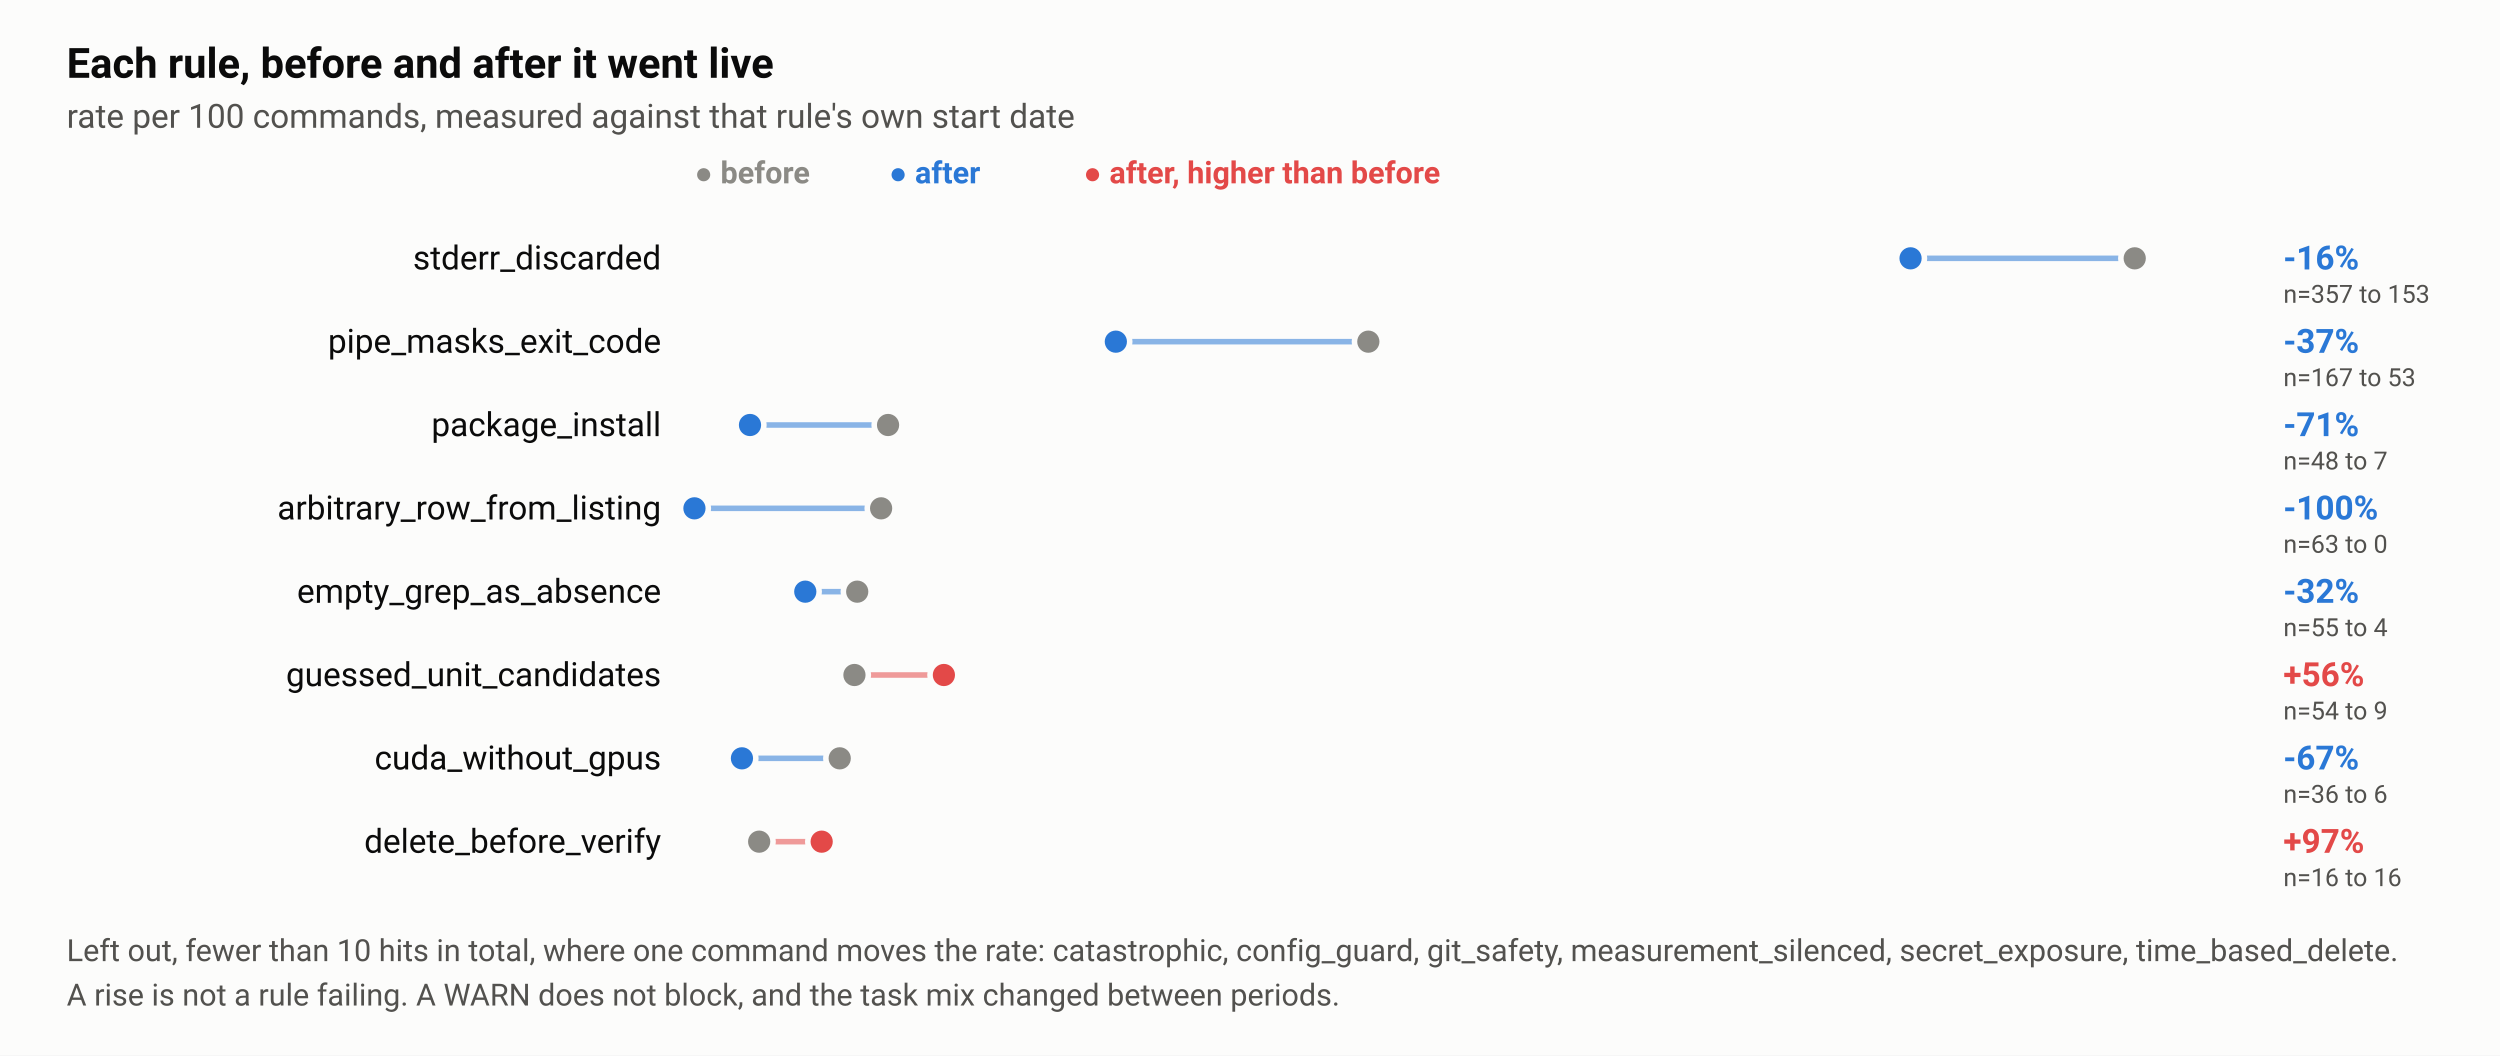
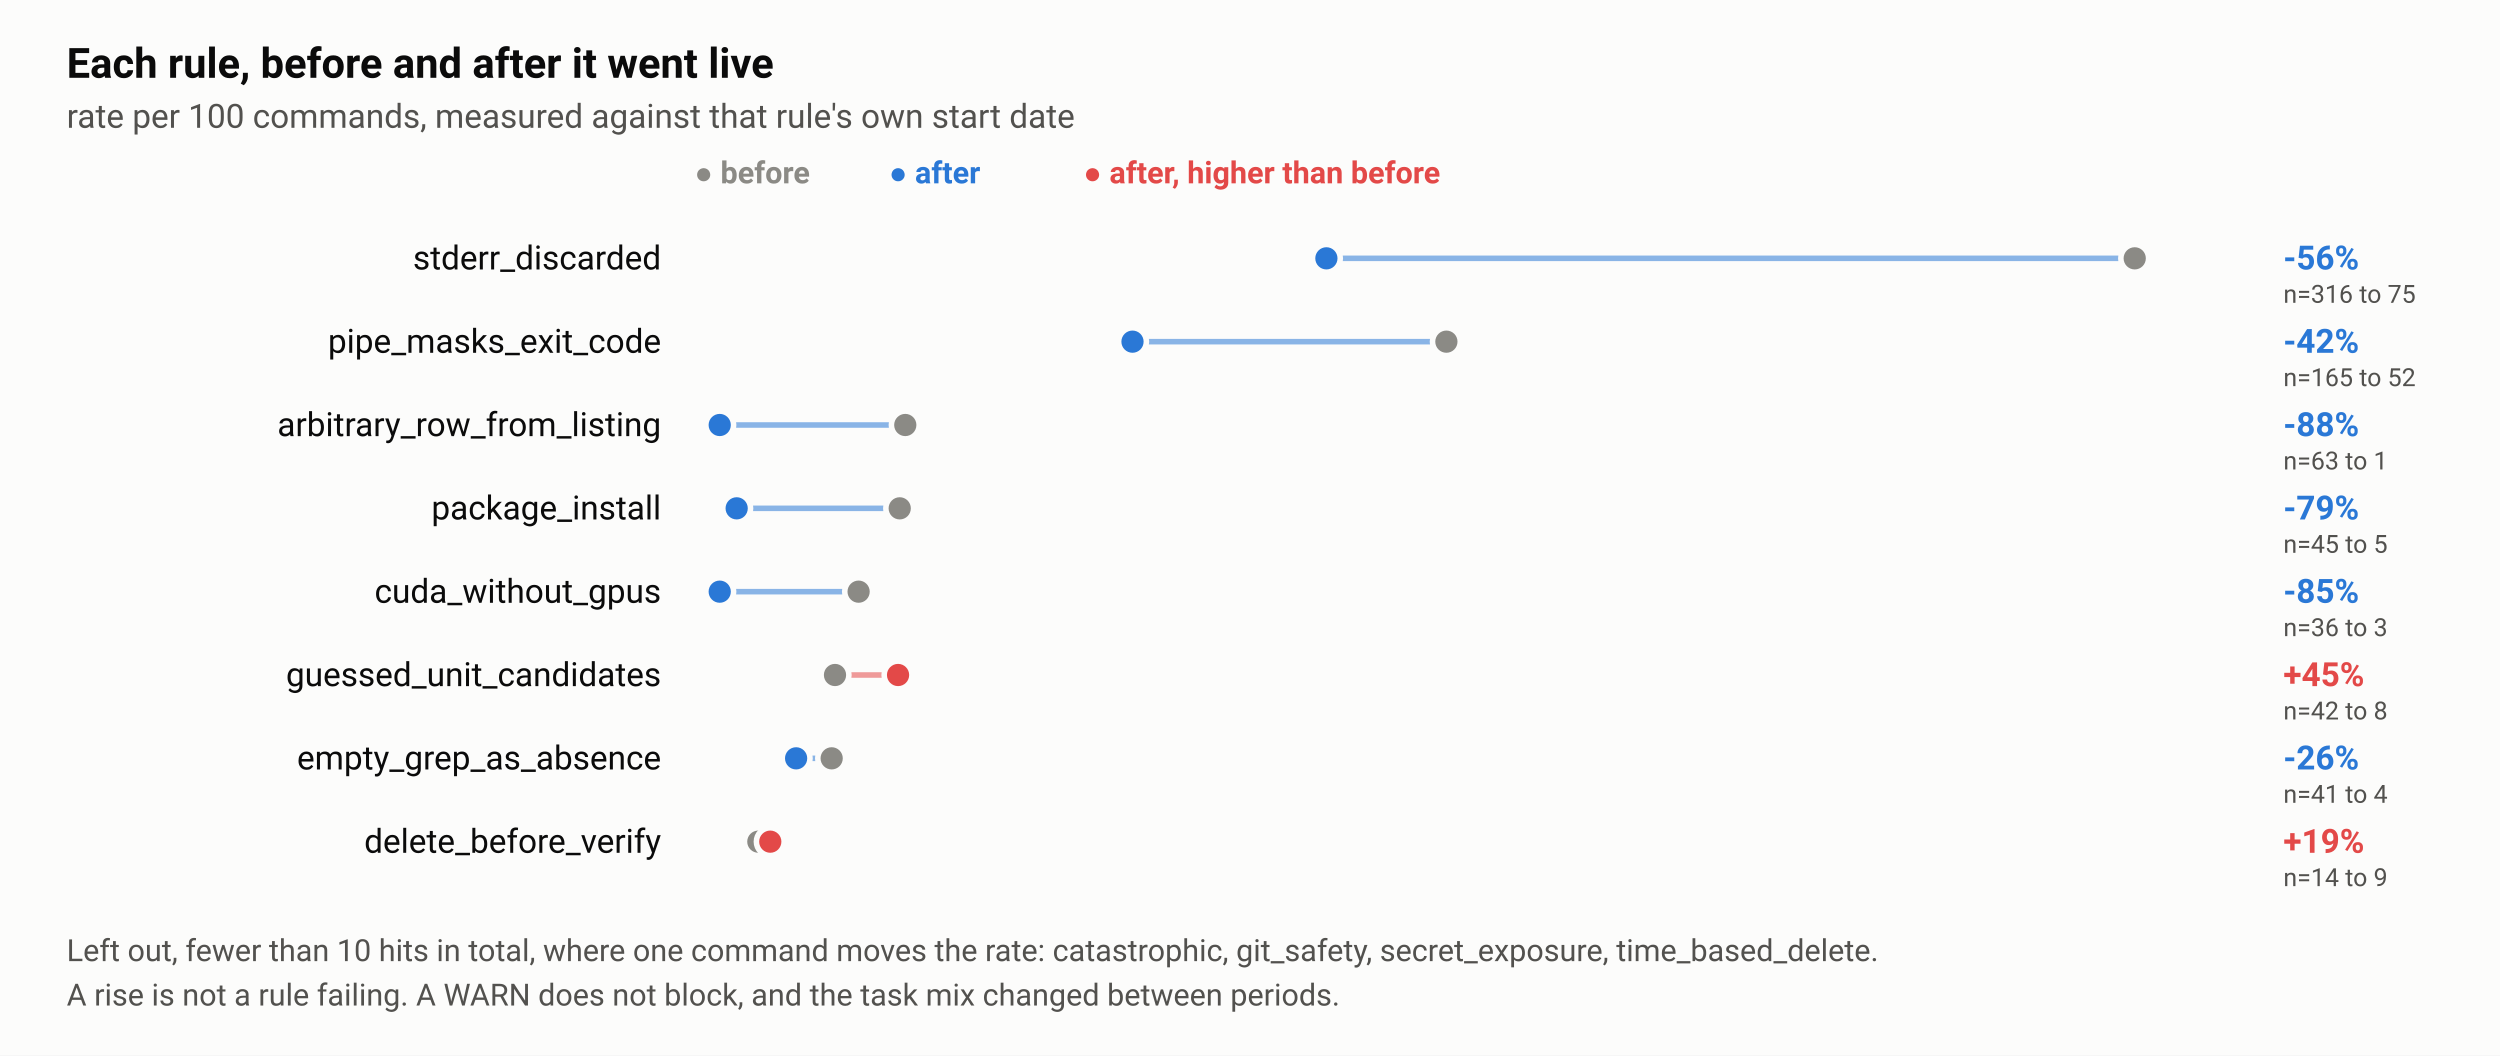
<svg xmlns="http://www.w3.org/2000/svg" width="900" height="380" viewBox="0 0 900 380" role="img">
  <style>
  @media (prefers-color-scheme: dark) {
    .f-bg { fill: #1a1a19; }
    .f-ink { fill: #ffffff; }
    .f-muted { fill: #c3c2b7; }
    .f-grid { fill: #3a3a38; }
    .f-before { fill: #8b8a85; }
    .f-after { fill: #3987e5; }
    .f-up { fill: #e66767; }
    .f-band { fill: #232322; }
    .s-bg { stroke: #1a1a19; }
    .s-ink { stroke: #ffffff; }
    .s-muted { stroke: #c3c2b7; }
    .s-grid { stroke: #3a3a38; }
    .s-before { stroke: #8b8a85; }
    .s-after { stroke: #3987e5; }
    .s-up { stroke: #e66767; }
    .s-band { stroke: #232322; }
  }
</style>
  <rect class="f-bg" x="0.0" y="0.0" width="900.0" height="380.0" fill="#fcfcfb" />
  <text class="f-ink" x="24.0" y="28.0" font-family="ui-sans-serif, -apple-system, 'Segoe UI', Roboto, 'Helvetica Neue', Arial, sans-serif" font-size="15" fill="#0b0b0b" text-anchor="start" font-weight="600">Each rule, before and after it went live</text>
  <text class="f-muted" x="24.0" y="46.0" font-family="ui-sans-serif, -apple-system, 'Segoe UI', Roboto, 'Helvetica Neue', Arial, sans-serif" font-size="12" fill="#52514e" text-anchor="start" font-weight="400">rate per 100 commands, measured against that rule's own start date</text>
  <text class="f-before" x="250.0" y="66.0" font-family="ui-sans-serif, -apple-system, 'Segoe UI', Roboto, 'Helvetica Neue', Arial, sans-serif" font-size="11" fill="#8b8a85" text-anchor="start" font-weight="600">● before</text>
  <text class="f-after" x="320.0" y="66.0" font-family="ui-sans-serif, -apple-system, 'Segoe UI', Roboto, 'Helvetica Neue', Arial, sans-serif" font-size="11" fill="#2a78d6" text-anchor="start" font-weight="600">● after</text>
  <text class="f-up" x="390.0" y="66.0" font-family="ui-sans-serif, -apple-system, 'Segoe UI', Roboto, 'Helvetica Neue', Arial, sans-serif" font-size="11" fill="#e34948" text-anchor="start" font-weight="600">● after, higher than before</text>
-   <line class="s-after" x1="768.5" y1="93.0" x2="687.8" y2="93.0" stroke="#2a78d6" stroke-width="2" opacity="0.55" />
+   <line class="s-after" x1="768.5" y1="93.0" x2="477.5" y2="93.0" stroke="#2a78d6" stroke-width="2" opacity="0.55" />
  <circle class="f-before s-bg" cx="768.5" cy="93.0" r="5.0" fill="#8b8a85" stroke="#fcfcfb" stroke-width="2" />
-   <circle class="f-after s-bg" cx="687.8" cy="93.0" r="5.0" fill="#2a78d6" stroke="#fcfcfb" stroke-width="2" />
+   <circle class="f-after s-bg" cx="477.5" cy="93.0" r="5.0" fill="#2a78d6" stroke="#fcfcfb" stroke-width="2" />
  <text class="f-ink" x="238.0" y="97.0" font-family="ui-sans-serif, -apple-system, 'Segoe UI', Roboto, 'Helvetica Neue', Arial, sans-serif" font-size="12" fill="#0b0b0b" text-anchor="end" font-weight="400">stderr_discarded</text>
-   <text class="f-after" x="822.0" y="97.0" font-family="ui-sans-serif, -apple-system, 'Segoe UI', Roboto, 'Helvetica Neue', Arial, sans-serif" font-size="12" fill="#2a78d6" text-anchor="start" font-weight="600">-16%</text>
-   <text class="f-muted" x="822.0" y="109.0" font-family="ui-sans-serif, -apple-system, 'Segoe UI', Roboto, 'Helvetica Neue', Arial, sans-serif" font-size="9" fill="#52514e" text-anchor="start" font-weight="400">n=357 to 153</text>
-   <line class="s-after" x1="492.6" y1="123.0" x2="401.7" y2="123.0" stroke="#2a78d6" stroke-width="2" opacity="0.55" />
-   <circle class="f-before s-bg" cx="492.6" cy="123.0" r="5.0" fill="#8b8a85" stroke="#fcfcfb" stroke-width="2" />
-   <circle class="f-after s-bg" cx="401.7" cy="123.0" r="5.0" fill="#2a78d6" stroke="#fcfcfb" stroke-width="2" />
+   <text class="f-after" x="822.0" y="97.0" font-family="ui-sans-serif, -apple-system, 'Segoe UI', Roboto, 'Helvetica Neue', Arial, sans-serif" font-size="12" fill="#2a78d6" text-anchor="start" font-weight="600">-56%</text>
+   <text class="f-muted" x="822.0" y="109.0" font-family="ui-sans-serif, -apple-system, 'Segoe UI', Roboto, 'Helvetica Neue', Arial, sans-serif" font-size="9" fill="#52514e" text-anchor="start" font-weight="400">n=316 to 75</text>
+   <line class="s-after" x1="520.7" y1="123.0" x2="407.7" y2="123.0" stroke="#2a78d6" stroke-width="2" opacity="0.55" />
+   <circle class="f-before s-bg" cx="520.7" cy="123.0" r="5.0" fill="#8b8a85" stroke="#fcfcfb" stroke-width="2" />
+   <circle class="f-after s-bg" cx="407.7" cy="123.0" r="5.0" fill="#2a78d6" stroke="#fcfcfb" stroke-width="2" />
  <text class="f-ink" x="238.0" y="127.0" font-family="ui-sans-serif, -apple-system, 'Segoe UI', Roboto, 'Helvetica Neue', Arial, sans-serif" font-size="12" fill="#0b0b0b" text-anchor="end" font-weight="400">pipe_masks_exit_code</text>
-   <text class="f-after" x="822.0" y="127.0" font-family="ui-sans-serif, -apple-system, 'Segoe UI', Roboto, 'Helvetica Neue', Arial, sans-serif" font-size="12" fill="#2a78d6" text-anchor="start" font-weight="600">-37%</text>
-   <text class="f-muted" x="822.0" y="139.0" font-family="ui-sans-serif, -apple-system, 'Segoe UI', Roboto, 'Helvetica Neue', Arial, sans-serif" font-size="9" fill="#52514e" text-anchor="start" font-weight="400">n=167 to 53</text>
-   <line class="s-after" x1="319.7" y1="153.0" x2="270.0" y2="153.0" stroke="#2a78d6" stroke-width="2" opacity="0.55" />
-   <circle class="f-before s-bg" cx="319.7" cy="153.0" r="5.0" fill="#8b8a85" stroke="#fcfcfb" stroke-width="2" />
-   <circle class="f-after s-bg" cx="270.0" cy="153.0" r="5.0" fill="#2a78d6" stroke="#fcfcfb" stroke-width="2" />
-   <text class="f-ink" x="238.0" y="157.0" font-family="ui-sans-serif, -apple-system, 'Segoe UI', Roboto, 'Helvetica Neue', Arial, sans-serif" font-size="12" fill="#0b0b0b" text-anchor="end" font-weight="400">package_install</text>
-   <text class="f-after" x="822.0" y="157.0" font-family="ui-sans-serif, -apple-system, 'Segoe UI', Roboto, 'Helvetica Neue', Arial, sans-serif" font-size="12" fill="#2a78d6" text-anchor="start" font-weight="600">-71%</text>
-   <text class="f-muted" x="822.0" y="169.0" font-family="ui-sans-serif, -apple-system, 'Segoe UI', Roboto, 'Helvetica Neue', Arial, sans-serif" font-size="9" fill="#52514e" text-anchor="start" font-weight="400">n=48 to 7</text>
-   <line class="s-after" x1="317.2" y1="183.0" x2="250.0" y2="183.0" stroke="#2a78d6" stroke-width="2" opacity="0.55" />
-   <circle class="f-before s-bg" cx="317.2" cy="183.0" r="5.0" fill="#8b8a85" stroke="#fcfcfb" stroke-width="2" />
-   <circle class="f-after s-bg" cx="250.0" cy="183.0" r="5.0" fill="#2a78d6" stroke="#fcfcfb" stroke-width="2" />
-   <text class="f-ink" x="238.0" y="187.0" font-family="ui-sans-serif, -apple-system, 'Segoe UI', Roboto, 'Helvetica Neue', Arial, sans-serif" font-size="12" fill="#0b0b0b" text-anchor="end" font-weight="400">arbitrary_row_from_listing</text>
-   <text class="f-after" x="822.0" y="187.0" font-family="ui-sans-serif, -apple-system, 'Segoe UI', Roboto, 'Helvetica Neue', Arial, sans-serif" font-size="12" fill="#2a78d6" text-anchor="start" font-weight="600">-100%</text>
-   <text class="f-muted" x="822.0" y="199.0" font-family="ui-sans-serif, -apple-system, 'Segoe UI', Roboto, 'Helvetica Neue', Arial, sans-serif" font-size="9" fill="#52514e" text-anchor="start" font-weight="400">n=63 to 0</text>
-   <line class="s-after" x1="308.6" y1="213.0" x2="289.9" y2="213.0" stroke="#2a78d6" stroke-width="2" opacity="0.55" />
-   <circle class="f-before s-bg" cx="308.6" cy="213.0" r="5.0" fill="#8b8a85" stroke="#fcfcfb" stroke-width="2" />
-   <circle class="f-after s-bg" cx="289.9" cy="213.0" r="5.0" fill="#2a78d6" stroke="#fcfcfb" stroke-width="2" />
-   <text class="f-ink" x="238.0" y="217.0" font-family="ui-sans-serif, -apple-system, 'Segoe UI', Roboto, 'Helvetica Neue', Arial, sans-serif" font-size="12" fill="#0b0b0b" text-anchor="end" font-weight="400">empty_grep_as_absence</text>
-   <text class="f-after" x="822.0" y="217.0" font-family="ui-sans-serif, -apple-system, 'Segoe UI', Roboto, 'Helvetica Neue', Arial, sans-serif" font-size="12" fill="#2a78d6" text-anchor="start" font-weight="600">-32%</text>
-   <text class="f-muted" x="822.0" y="229.0" font-family="ui-sans-serif, -apple-system, 'Segoe UI', Roboto, 'Helvetica Neue', Arial, sans-serif" font-size="9" fill="#52514e" text-anchor="start" font-weight="400">n=55 to 4</text>
-   <line class="s-up" x1="307.6" y1="243.0" x2="339.8" y2="243.0" stroke="#e34948" stroke-width="2" opacity="0.55" />
-   <circle class="f-before s-bg" cx="307.6" cy="243.0" r="5.0" fill="#8b8a85" stroke="#fcfcfb" stroke-width="2" />
-   <circle class="f-up s-bg" cx="339.8" cy="243.0" r="5.0" fill="#e34948" stroke="#fcfcfb" stroke-width="2" />
+   <text class="f-after" x="822.0" y="127.0" font-family="ui-sans-serif, -apple-system, 'Segoe UI', Roboto, 'Helvetica Neue', Arial, sans-serif" font-size="12" fill="#2a78d6" text-anchor="start" font-weight="600">-42%</text>
+   <text class="f-muted" x="822.0" y="139.0" font-family="ui-sans-serif, -apple-system, 'Segoe UI', Roboto, 'Helvetica Neue', Arial, sans-serif" font-size="9" fill="#52514e" text-anchor="start" font-weight="400">n=165 to 52</text>
+   <line class="s-after" x1="325.9" y1="153.0" x2="259.1" y2="153.0" stroke="#2a78d6" stroke-width="2" opacity="0.55" />
+   <circle class="f-before s-bg" cx="325.9" cy="153.0" r="5.0" fill="#8b8a85" stroke="#fcfcfb" stroke-width="2" />
+   <circle class="f-after s-bg" cx="259.1" cy="153.0" r="5.0" fill="#2a78d6" stroke="#fcfcfb" stroke-width="2" />
+   <text class="f-ink" x="238.0" y="157.0" font-family="ui-sans-serif, -apple-system, 'Segoe UI', Roboto, 'Helvetica Neue', Arial, sans-serif" font-size="12" fill="#0b0b0b" text-anchor="end" font-weight="400">arbitrary_row_from_listing</text>
+   <text class="f-after" x="822.0" y="157.0" font-family="ui-sans-serif, -apple-system, 'Segoe UI', Roboto, 'Helvetica Neue', Arial, sans-serif" font-size="12" fill="#2a78d6" text-anchor="start" font-weight="600">-88%</text>
+   <text class="f-muted" x="822.0" y="169.0" font-family="ui-sans-serif, -apple-system, 'Segoe UI', Roboto, 'Helvetica Neue', Arial, sans-serif" font-size="9" fill="#52514e" text-anchor="start" font-weight="400">n=63 to 1</text>
+   <line class="s-after" x1="323.9" y1="183.0" x2="265.2" y2="183.0" stroke="#2a78d6" stroke-width="2" opacity="0.55" />
+   <circle class="f-before s-bg" cx="323.9" cy="183.0" r="5.0" fill="#8b8a85" stroke="#fcfcfb" stroke-width="2" />
+   <circle class="f-after s-bg" cx="265.2" cy="183.0" r="5.0" fill="#2a78d6" stroke="#fcfcfb" stroke-width="2" />
+   <text class="f-ink" x="238.0" y="187.0" font-family="ui-sans-serif, -apple-system, 'Segoe UI', Roboto, 'Helvetica Neue', Arial, sans-serif" font-size="12" fill="#0b0b0b" text-anchor="end" font-weight="400">package_install</text>
+   <text class="f-after" x="822.0" y="187.0" font-family="ui-sans-serif, -apple-system, 'Segoe UI', Roboto, 'Helvetica Neue', Arial, sans-serif" font-size="12" fill="#2a78d6" text-anchor="start" font-weight="600">-79%</text>
+   <text class="f-muted" x="822.0" y="199.0" font-family="ui-sans-serif, -apple-system, 'Segoe UI', Roboto, 'Helvetica Neue', Arial, sans-serif" font-size="9" fill="#52514e" text-anchor="start" font-weight="400">n=45 to 5</text>
+   <line class="s-after" x1="309.1" y1="213.0" x2="259.1" y2="213.0" stroke="#2a78d6" stroke-width="2" opacity="0.55" />
+   <circle class="f-before s-bg" cx="309.1" cy="213.0" r="5.0" fill="#8b8a85" stroke="#fcfcfb" stroke-width="2" />
+   <circle class="f-after s-bg" cx="259.1" cy="213.0" r="5.0" fill="#2a78d6" stroke="#fcfcfb" stroke-width="2" />
+   <text class="f-ink" x="238.0" y="217.0" font-family="ui-sans-serif, -apple-system, 'Segoe UI', Roboto, 'Helvetica Neue', Arial, sans-serif" font-size="12" fill="#0b0b0b" text-anchor="end" font-weight="400">cuda_without_gpus</text>
+   <text class="f-after" x="822.0" y="217.0" font-family="ui-sans-serif, -apple-system, 'Segoe UI', Roboto, 'Helvetica Neue', Arial, sans-serif" font-size="12" fill="#2a78d6" text-anchor="start" font-weight="600">-85%</text>
+   <text class="f-muted" x="822.0" y="229.0" font-family="ui-sans-serif, -apple-system, 'Segoe UI', Roboto, 'Helvetica Neue', Arial, sans-serif" font-size="9" fill="#52514e" text-anchor="start" font-weight="400">n=36 to 3</text>
+   <line class="s-up" x1="300.6" y1="243.0" x2="323.3" y2="243.0" stroke="#e34948" stroke-width="2" opacity="0.55" />
+   <circle class="f-before s-bg" cx="300.6" cy="243.0" r="5.0" fill="#8b8a85" stroke="#fcfcfb" stroke-width="2" />
+   <circle class="f-up s-bg" cx="323.3" cy="243.0" r="5.0" fill="#e34948" stroke="#fcfcfb" stroke-width="2" />
  <text class="f-ink" x="238.0" y="247.0" font-family="ui-sans-serif, -apple-system, 'Segoe UI', Roboto, 'Helvetica Neue', Arial, sans-serif" font-size="12" fill="#0b0b0b" text-anchor="end" font-weight="400">guessed_unit_candidates</text>
-   <text class="f-up" x="822.0" y="247.0" font-family="ui-sans-serif, -apple-system, 'Segoe UI', Roboto, 'Helvetica Neue', Arial, sans-serif" font-size="12" fill="#e34948" text-anchor="start" font-weight="600">+56%</text>
-   <text class="f-muted" x="822.0" y="259.0" font-family="ui-sans-serif, -apple-system, 'Segoe UI', Roboto, 'Helvetica Neue', Arial, sans-serif" font-size="9" fill="#52514e" text-anchor="start" font-weight="400">n=54 to 9</text>
-   <line class="s-after" x1="302.3" y1="273.0" x2="267.1" y2="273.0" stroke="#2a78d6" stroke-width="2" opacity="0.55" />
-   <circle class="f-before s-bg" cx="302.3" cy="273.0" r="5.0" fill="#8b8a85" stroke="#fcfcfb" stroke-width="2" />
-   <circle class="f-after s-bg" cx="267.1" cy="273.0" r="5.0" fill="#2a78d6" stroke="#fcfcfb" stroke-width="2" />
-   <text class="f-ink" x="238.0" y="277.0" font-family="ui-sans-serif, -apple-system, 'Segoe UI', Roboto, 'Helvetica Neue', Arial, sans-serif" font-size="12" fill="#0b0b0b" text-anchor="end" font-weight="400">cuda_without_gpus</text>
-   <text class="f-after" x="822.0" y="277.0" font-family="ui-sans-serif, -apple-system, 'Segoe UI', Roboto, 'Helvetica Neue', Arial, sans-serif" font-size="12" fill="#2a78d6" text-anchor="start" font-weight="600">-67%</text>
-   <text class="f-muted" x="822.0" y="289.0" font-family="ui-sans-serif, -apple-system, 'Segoe UI', Roboto, 'Helvetica Neue', Arial, sans-serif" font-size="9" fill="#52514e" text-anchor="start" font-weight="400">n=36 to 6</text>
-   <line class="s-up" x1="273.3" y1="303.0" x2="295.8" y2="303.0" stroke="#e34948" stroke-width="2" opacity="0.55" />
-   <circle class="f-before s-bg" cx="273.3" cy="303.0" r="5.0" fill="#8b8a85" stroke="#fcfcfb" stroke-width="2" />
-   <circle class="f-up s-bg" cx="295.8" cy="303.0" r="5.0" fill="#e34948" stroke="#fcfcfb" stroke-width="2" />
+   <text class="f-up" x="822.0" y="247.0" font-family="ui-sans-serif, -apple-system, 'Segoe UI', Roboto, 'Helvetica Neue', Arial, sans-serif" font-size="12" fill="#e34948" text-anchor="start" font-weight="600">+45%</text>
+   <text class="f-muted" x="822.0" y="259.0" font-family="ui-sans-serif, -apple-system, 'Segoe UI', Roboto, 'Helvetica Neue', Arial, sans-serif" font-size="9" fill="#52514e" text-anchor="start" font-weight="400">n=42 to 8</text>
+   <line class="s-after" x1="299.4" y1="273.0" x2="286.6" y2="273.0" stroke="#2a78d6" stroke-width="2" opacity="0.55" />
+   <circle class="f-before s-bg" cx="299.4" cy="273.0" r="5.0" fill="#8b8a85" stroke="#fcfcfb" stroke-width="2" />
+   <circle class="f-after s-bg" cx="286.6" cy="273.0" r="5.0" fill="#2a78d6" stroke="#fcfcfb" stroke-width="2" />
+   <text class="f-ink" x="238.0" y="277.0" font-family="ui-sans-serif, -apple-system, 'Segoe UI', Roboto, 'Helvetica Neue', Arial, sans-serif" font-size="12" fill="#0b0b0b" text-anchor="end" font-weight="400">empty_grep_as_absence</text>
+   <text class="f-after" x="822.0" y="277.0" font-family="ui-sans-serif, -apple-system, 'Segoe UI', Roboto, 'Helvetica Neue', Arial, sans-serif" font-size="12" fill="#2a78d6" text-anchor="start" font-weight="600">-26%</text>
+   <text class="f-muted" x="822.0" y="289.0" font-family="ui-sans-serif, -apple-system, 'Segoe UI', Roboto, 'Helvetica Neue', Arial, sans-serif" font-size="9" fill="#52514e" text-anchor="start" font-weight="400">n=41 to 4</text>
+   <line class="s-up" x1="273.0" y1="303.0" x2="277.3" y2="303.0" stroke="#e34948" stroke-width="2" opacity="0.55" />
+   <circle class="f-before s-bg" cx="273.0" cy="303.0" r="5.0" fill="#8b8a85" stroke="#fcfcfb" stroke-width="2" />
+   <circle class="f-up s-bg" cx="277.3" cy="303.0" r="5.0" fill="#e34948" stroke="#fcfcfb" stroke-width="2" />
  <text class="f-ink" x="238.0" y="307.0" font-family="ui-sans-serif, -apple-system, 'Segoe UI', Roboto, 'Helvetica Neue', Arial, sans-serif" font-size="12" fill="#0b0b0b" text-anchor="end" font-weight="400">delete_before_verify</text>
-   <text class="f-up" x="822.0" y="307.0" font-family="ui-sans-serif, -apple-system, 'Segoe UI', Roboto, 'Helvetica Neue', Arial, sans-serif" font-size="12" fill="#e34948" text-anchor="start" font-weight="600">+97%</text>
-   <text class="f-muted" x="822.0" y="319.0" font-family="ui-sans-serif, -apple-system, 'Segoe UI', Roboto, 'Helvetica Neue', Arial, sans-serif" font-size="9" fill="#52514e" text-anchor="start" font-weight="400">n=16 to 16</text>
-   <text class="f-muted" x="24.0" y="346.0" font-family="ui-sans-serif, -apple-system, 'Segoe UI', Roboto, 'Helvetica Neue', Arial, sans-serif" font-size="11" fill="#52514e" text-anchor="start" font-weight="400">Left out, fewer than 10 hits in total, where one command moves the rate: catastrophic, config_guard, git_safety, measurement_silenced, secret_exposure, time_based_delete.</text>
+   <text class="f-up" x="822.0" y="307.0" font-family="ui-sans-serif, -apple-system, 'Segoe UI', Roboto, 'Helvetica Neue', Arial, sans-serif" font-size="12" fill="#e34948" text-anchor="start" font-weight="600">+19%</text>
+   <text class="f-muted" x="822.0" y="319.0" font-family="ui-sans-serif, -apple-system, 'Segoe UI', Roboto, 'Helvetica Neue', Arial, sans-serif" font-size="9" fill="#52514e" text-anchor="start" font-weight="400">n=14 to 9</text>
+   <text class="f-muted" x="24.0" y="346.0" font-family="ui-sans-serif, -apple-system, 'Segoe UI', Roboto, 'Helvetica Neue', Arial, sans-serif" font-size="11" fill="#52514e" text-anchor="start" font-weight="400">Left out, fewer than 10 hits in total, where one command moves the rate: catastrophic, git_safety, secret_exposure, time_based_delete.</text>
  <text class="f-muted" x="24.0" y="362.0" font-family="ui-sans-serif, -apple-system, 'Segoe UI', Roboto, 'Helvetica Neue', Arial, sans-serif" font-size="11" fill="#52514e" text-anchor="start" font-weight="400">A rise is not a rule failing. A WARN does not block, and the task mix changed between periods.</text>
</svg>
